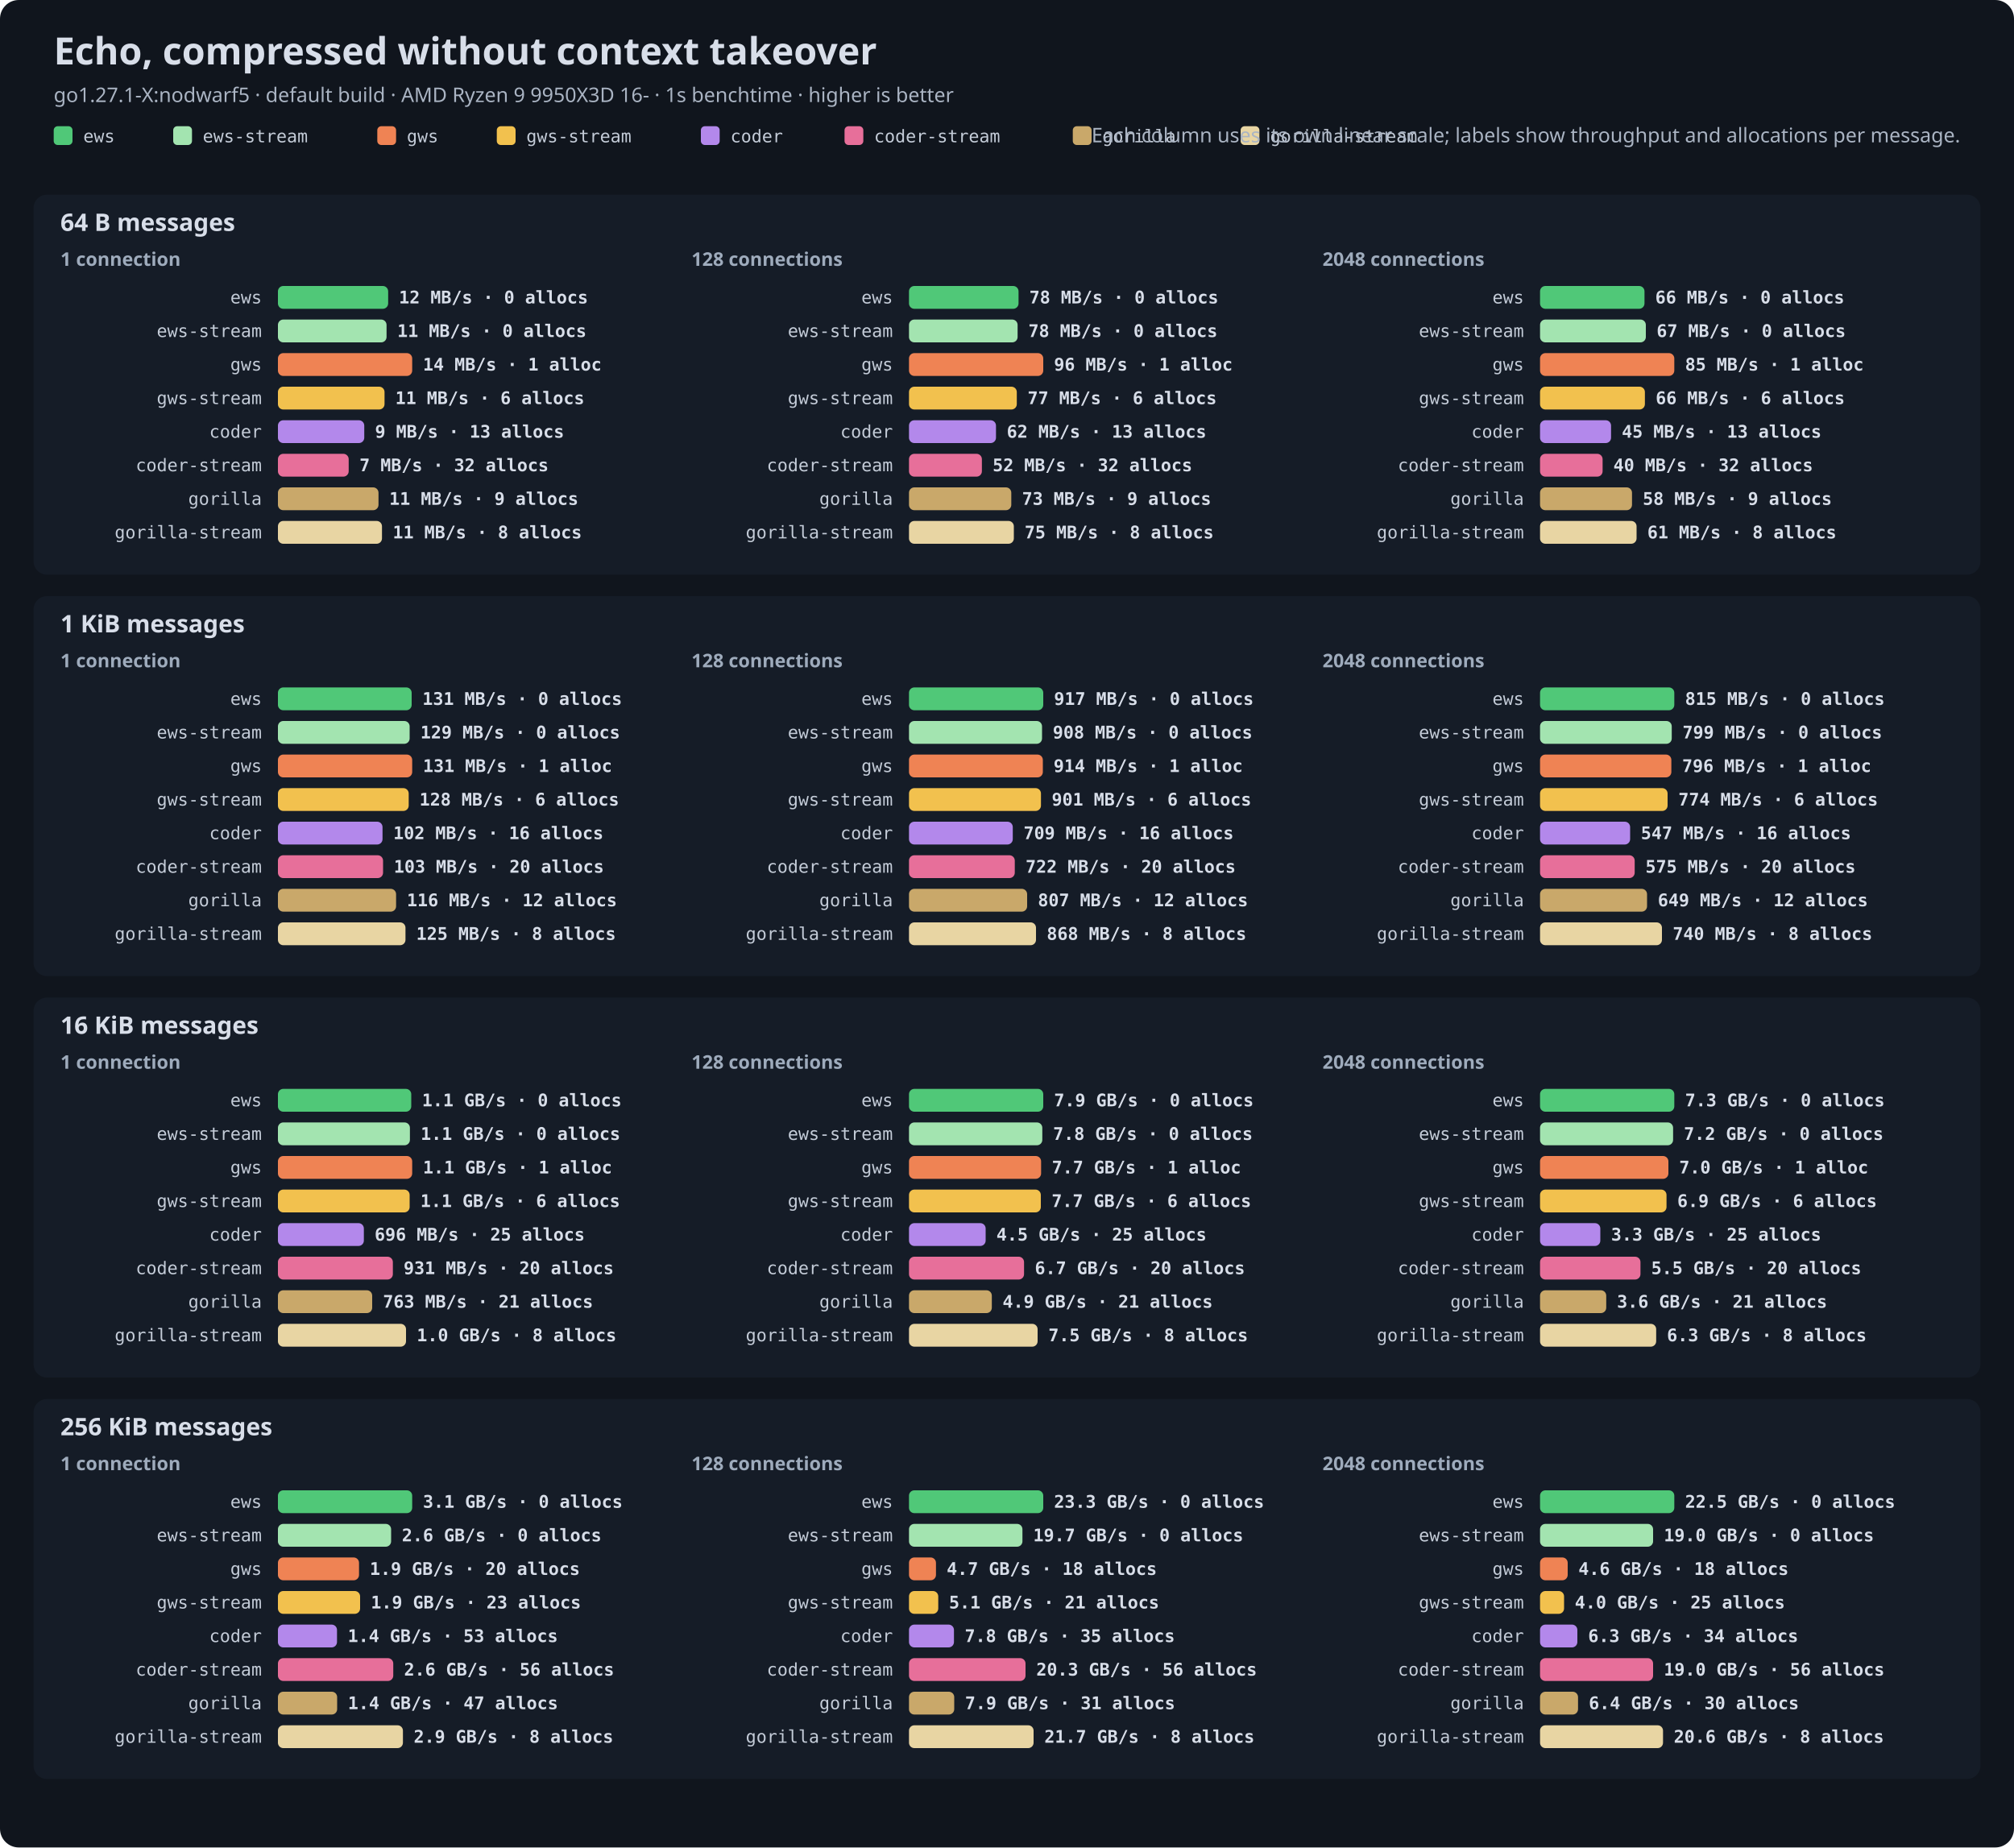
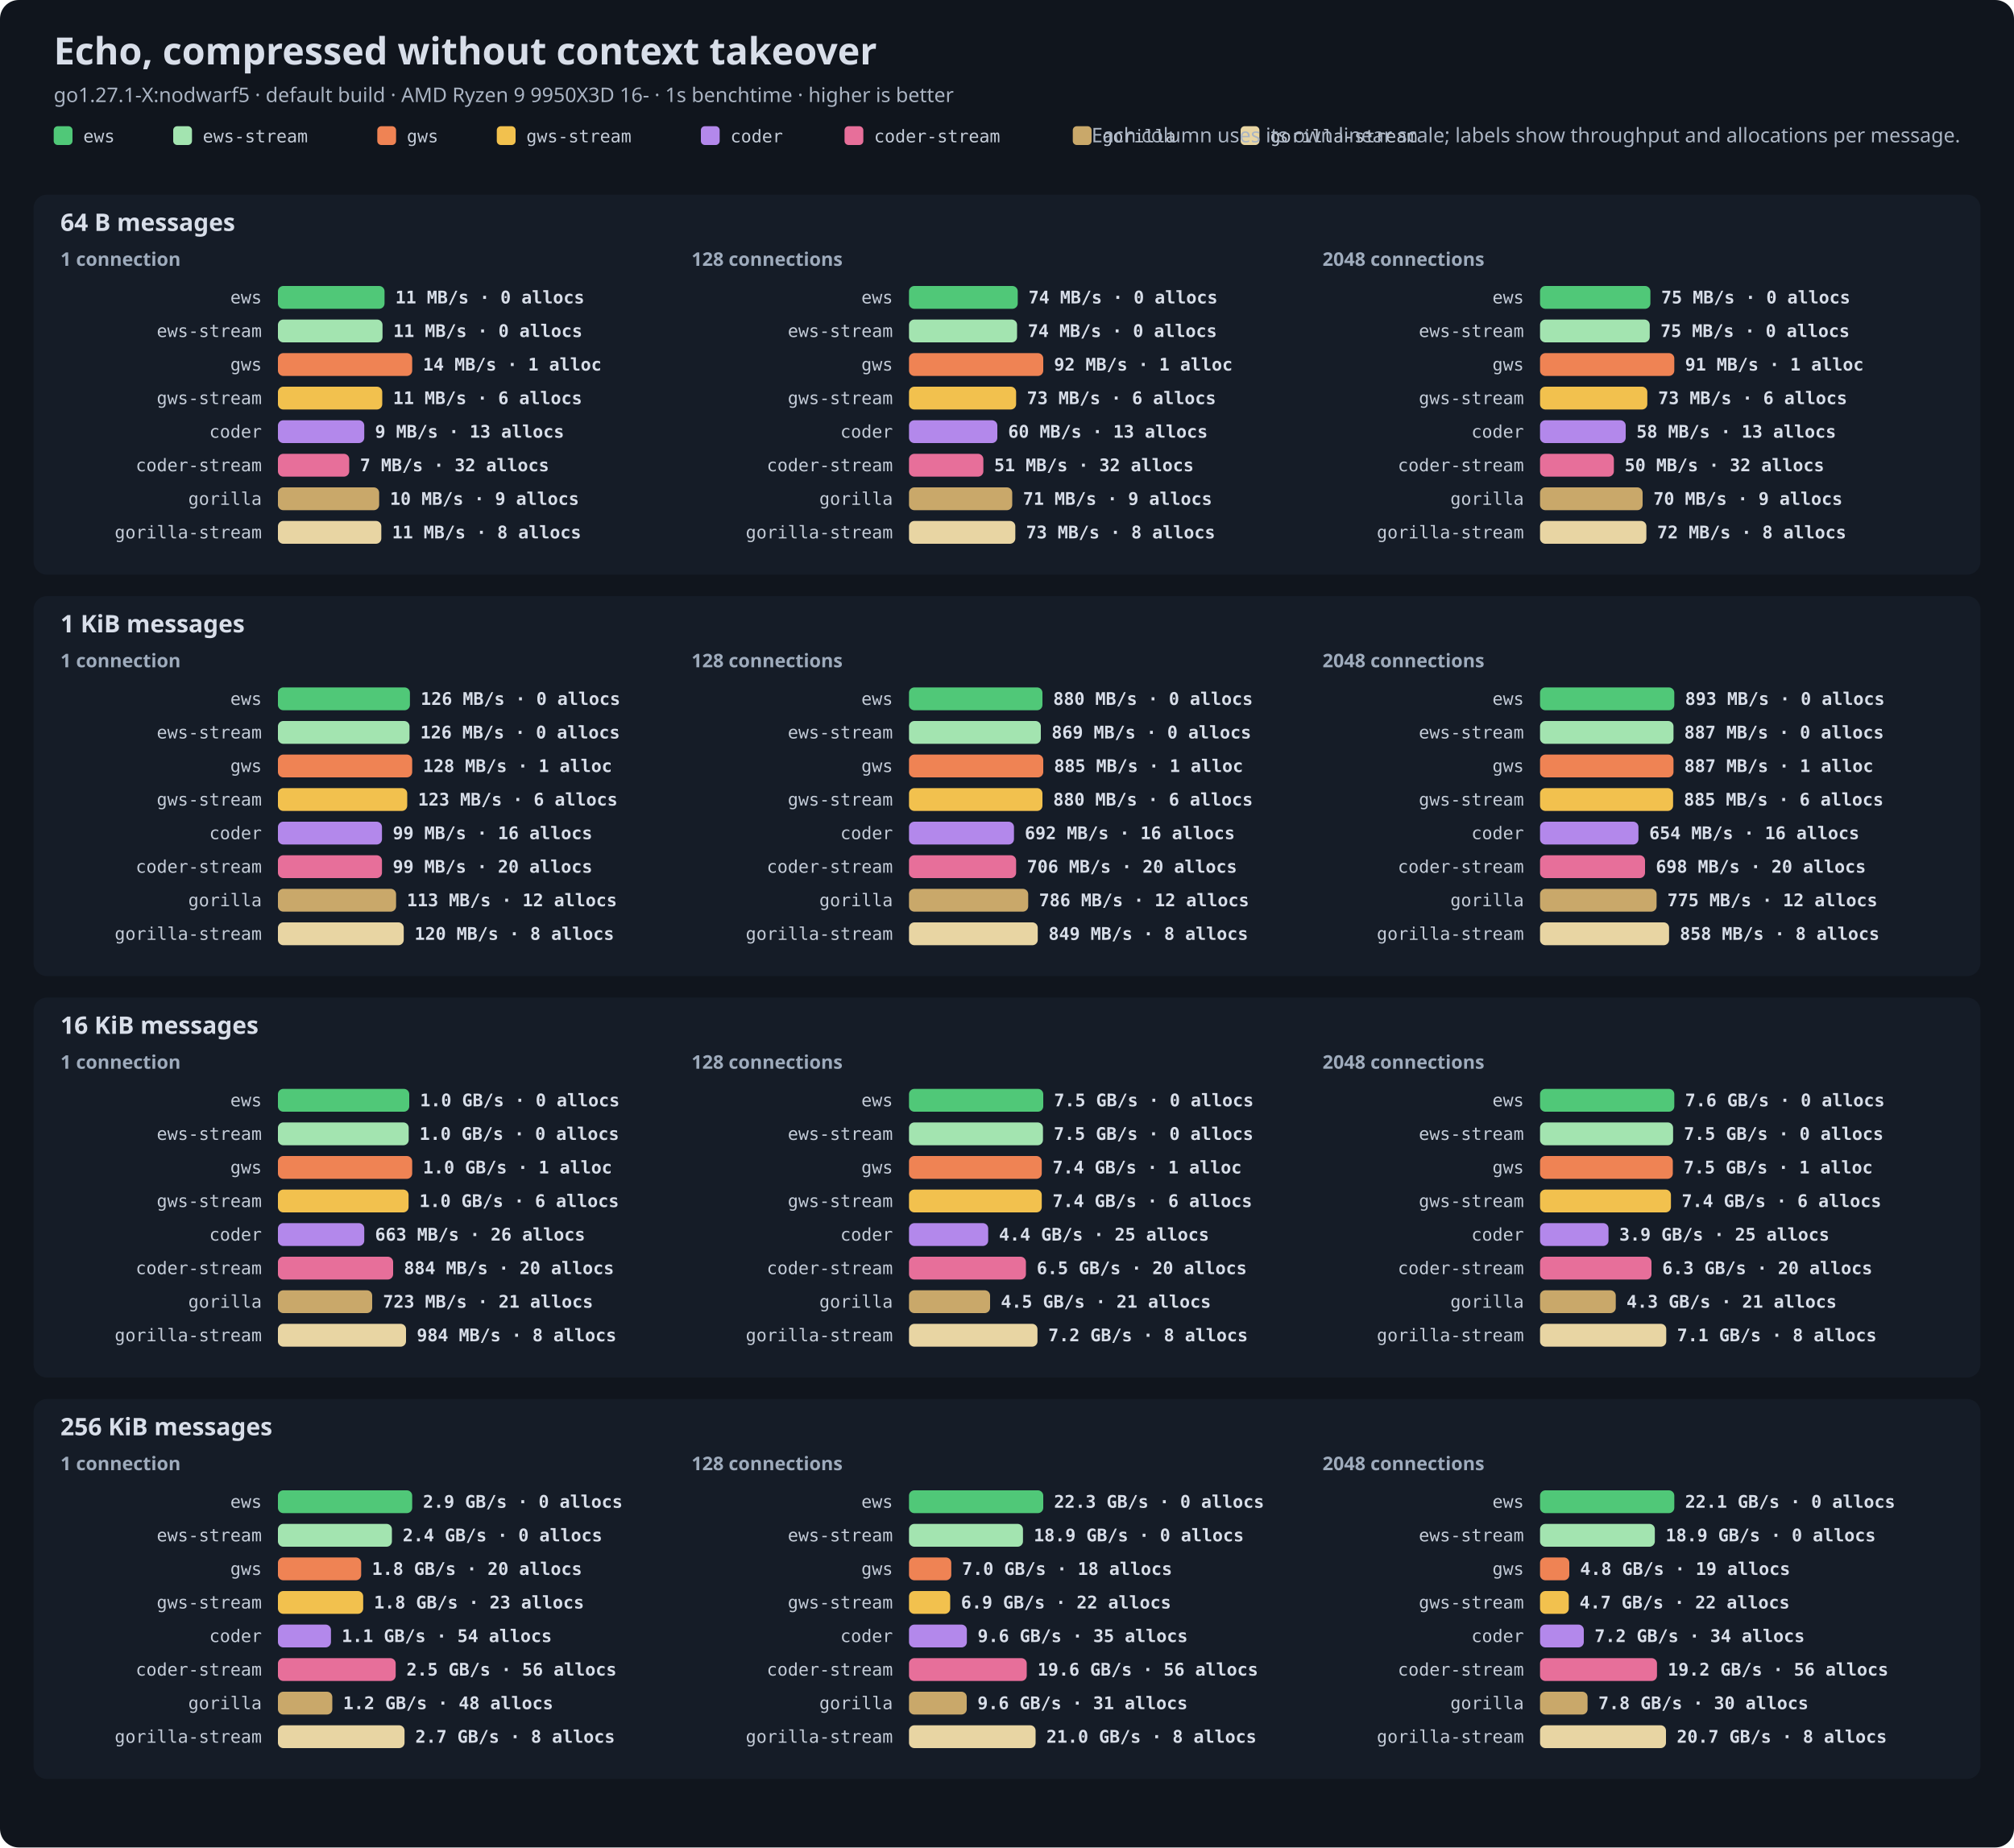
<svg xmlns="http://www.w3.org/2000/svg" width="1500" height="1376" viewBox="0 0 1500 1376" role="img" aria-labelledby="title desc">
  <style>text{font-family:ui-monospace,SFMono-Regular,Menlo,Consolas,monospace;fill:#d8dee9}.title{font-family:ui-sans-serif,system-ui,sans-serif;font-size:28px;font-weight:700}.subtitle{font-family:ui-sans-serif,system-ui,sans-serif;font-size:15px;fill:#aab4c3}.group{font-family:ui-sans-serif,system-ui,sans-serif;font-size:18px;font-weight:650}.contract{font-family:ui-sans-serif,system-ui,sans-serif;font-size:14px;font-weight:650;fill:#9eabbc}.series{font-size:13px;fill:#c4ccd8}.value{font-size:13px;font-weight:650}.panel{fill:#151c27}</style>
  <rect width="1500" height="1376" rx="14" fill="#10151d" />
  <text class="title" x="40" y="48">Echo, compressed without context takeover</text>
  <text class="subtitle" x="40" y="76">go1.27.1-X:nodwarf5 · default build · AMD Ryzen 9 9950X3D 16- · 1s benchtime · higher is better</text>
  <rect x="40" y="94" width="14" height="14" rx="3" fill="#50c878" />
  <text class="series" x="62" y="106">ews</text>
  <rect x="129" y="94" width="14" height="14" rx="3" fill="#a3e4b0" />
  <text class="series" x="151" y="106">ews-stream</text>
  <rect x="281" y="94" width="14" height="14" rx="3" fill="#ef8354" />
  <text class="series" x="303" y="106">gws</text>
  <rect x="370" y="94" width="14" height="14" rx="3" fill="#f2c14e" />
  <text class="series" x="392" y="106">gws-stream</text>
  <rect x="522" y="94" width="14" height="14" rx="3" fill="#b388eb" />
  <text class="series" x="544" y="106">coder</text>
  <rect x="629" y="94" width="14" height="14" rx="3" fill="#e76f9a" />
  <text class="series" x="651" y="106">coder-stream</text>
  <rect x="799" y="94" width="14" height="14" rx="3" fill="#c9a86a" />
  <text class="series" x="821" y="106">gorilla</text>
  <rect x="924" y="94" width="14" height="14" rx="3" fill="#e8d5a3" />
  <text class="series" x="946" y="106">gorilla-stream</text>
  <text class="subtitle" x="1460" y="106" text-anchor="end">Each column uses its own linear scale; labels show throughput and allocations per message.</text>
  <g transform="translate(0,145)">
    <rect class="panel" x="25" y="0" width="1450" height="283" rx="10" />
    <text class="group" x="45" y="27">64 B messages</text>
    <text class="contract" x="45" y="53">1 connection</text>
    <text class="series" x="195" y="81" text-anchor="end">ews</text>
-     <rect x="207" y="68" width="82.1" height="17" rx="4" fill="#50c878" />
-     <text class="value" x="297.1" y="81">12 MB/s · 0 allocs</text>
+     <rect x="207" y="68" width="79.4" height="17" rx="4" fill="#50c878" />
+     <text class="value" x="294.4" y="81">11 MB/s · 0 allocs</text>
    <text class="series" x="195" y="106" text-anchor="end">ews-stream</text>
-     <rect x="207" y="93" width="80.9" height="17" rx="4" fill="#a3e4b0" />
-     <text class="value" x="295.9" y="106">11 MB/s · 0 allocs</text>
+     <rect x="207" y="93" width="77.9" height="17" rx="4" fill="#a3e4b0" />
+     <text class="value" x="292.9" y="106">11 MB/s · 0 allocs</text>
    <text class="series" x="195" y="131" text-anchor="end">gws</text>
    <rect x="207" y="118" width="100.0" height="17" rx="4" fill="#ef8354" />
    <text class="value" x="315.0" y="131">14 MB/s · 1 alloc</text>
    <text class="series" x="195" y="156" text-anchor="end">gws-stream</text>
-     <rect x="207" y="143" width="79.4" height="17" rx="4" fill="#f2c14e" />
-     <text class="value" x="294.4" y="156">11 MB/s · 6 allocs</text>
+     <rect x="207" y="143" width="77.7" height="17" rx="4" fill="#f2c14e" />
+     <text class="value" x="292.7" y="156">11 MB/s · 6 allocs</text>
    <text class="series" x="195" y="181" text-anchor="end">coder</text>
    <rect x="207" y="168" width="64.3" height="17" rx="4" fill="#b388eb" />
    <text class="value" x="279.3" y="181">9 MB/s · 13 allocs</text>
    <text class="series" x="195" y="206" text-anchor="end">coder-stream</text>
-     <rect x="207" y="193" width="52.7" height="17" rx="4" fill="#e76f9a" />
-     <text class="value" x="267.7" y="206">7 MB/s · 32 allocs</text>
+     <rect x="207" y="193" width="53.1" height="17" rx="4" fill="#e76f9a" />
+     <text class="value" x="268.1" y="206">7 MB/s · 32 allocs</text>
    <text class="series" x="195" y="231" text-anchor="end">gorilla</text>
-     <rect x="207" y="218" width="74.9" height="17" rx="4" fill="#c9a86a" />
-     <text class="value" x="289.9" y="231">11 MB/s · 9 allocs</text>
+     <rect x="207" y="218" width="75.4" height="17" rx="4" fill="#c9a86a" />
+     <text class="value" x="290.4" y="231">10 MB/s · 9 allocs</text>
    <text class="series" x="195" y="256" text-anchor="end">gorilla-stream</text>
-     <rect x="207" y="243" width="77.5" height="17" rx="4" fill="#e8d5a3" />
-     <text class="value" x="292.5" y="256">11 MB/s · 8 allocs</text>
+     <rect x="207" y="243" width="77.0" height="17" rx="4" fill="#e8d5a3" />
+     <text class="value" x="292.0" y="256">11 MB/s · 8 allocs</text>
    <text class="contract" x="515" y="53">128 connections</text>
    <text class="series" x="665" y="81" text-anchor="end">ews</text>
-     <rect x="677" y="68" width="81.6" height="17" rx="4" fill="#50c878" />
-     <text class="value" x="766.6" y="81">78 MB/s · 0 allocs</text>
+     <rect x="677" y="68" width="81.0" height="17" rx="4" fill="#50c878" />
+     <text class="value" x="766.0" y="81">74 MB/s · 0 allocs</text>
    <text class="series" x="665" y="106" text-anchor="end">ews-stream</text>
-     <rect x="677" y="93" width="80.9" height="17" rx="4" fill="#a3e4b0" />
-     <text class="value" x="765.9" y="106">78 MB/s · 0 allocs</text>
+     <rect x="677" y="93" width="80.5" height="17" rx="4" fill="#a3e4b0" />
+     <text class="value" x="765.5" y="106">74 MB/s · 0 allocs</text>
    <text class="series" x="665" y="131" text-anchor="end">gws</text>
    <rect x="677" y="118" width="100.0" height="17" rx="4" fill="#ef8354" />
-     <text class="value" x="785.0" y="131">96 MB/s · 1 alloc</text>
+     <text class="value" x="785.0" y="131">92 MB/s · 1 alloc</text>
    <text class="series" x="665" y="156" text-anchor="end">gws-stream</text>
-     <rect x="677" y="143" width="80.3" height="17" rx="4" fill="#f2c14e" />
-     <text class="value" x="765.3" y="156">77 MB/s · 6 allocs</text>
+     <rect x="677" y="143" width="79.8" height="17" rx="4" fill="#f2c14e" />
+     <text class="value" x="764.8" y="156">73 MB/s · 6 allocs</text>
    <text class="series" x="665" y="181" text-anchor="end">coder</text>
-     <rect x="677" y="168" width="64.8" height="17" rx="4" fill="#b388eb" />
-     <text class="value" x="749.8" y="181">62 MB/s · 13 allocs</text>
+     <rect x="677" y="168" width="65.8" height="17" rx="4" fill="#b388eb" />
+     <text class="value" x="750.8" y="181">60 MB/s · 13 allocs</text>
    <text class="series" x="665" y="206" text-anchor="end">coder-stream</text>
-     <rect x="677" y="193" width="54.3" height="17" rx="4" fill="#e76f9a" />
-     <text class="value" x="739.3" y="206">52 MB/s · 32 allocs</text>
+     <rect x="677" y="193" width="55.4" height="17" rx="4" fill="#e76f9a" />
+     <text class="value" x="740.4" y="206">51 MB/s · 32 allocs</text>
    <text class="series" x="665" y="231" text-anchor="end">gorilla</text>
-     <rect x="677" y="218" width="76.2" height="17" rx="4" fill="#c9a86a" />
-     <text class="value" x="761.2" y="231">73 MB/s · 9 allocs</text>
+     <rect x="677" y="218" width="76.9" height="17" rx="4" fill="#c9a86a" />
+     <text class="value" x="761.9" y="231">71 MB/s · 9 allocs</text>
    <text class="series" x="665" y="256" text-anchor="end">gorilla-stream</text>
-     <rect x="677" y="243" width="78.1" height="17" rx="4" fill="#e8d5a3" />
-     <text class="value" x="763.1" y="256">75 MB/s · 8 allocs</text>
+     <rect x="677" y="243" width="79.2" height="17" rx="4" fill="#e8d5a3" />
+     <text class="value" x="764.2" y="256">73 MB/s · 8 allocs</text>
    <text class="contract" x="985" y="53">2048 connections</text>
    <text class="series" x="1135" y="81" text-anchor="end">ews</text>
-     <rect x="1147" y="68" width="77.8" height="17" rx="4" fill="#50c878" />
-     <text class="value" x="1232.8" y="81">66 MB/s · 0 allocs</text>
+     <rect x="1147" y="68" width="82.2" height="17" rx="4" fill="#50c878" />
+     <text class="value" x="1237.2" y="81">75 MB/s · 0 allocs</text>
    <text class="series" x="1135" y="106" text-anchor="end">ews-stream</text>
-     <rect x="1147" y="93" width="78.8" height="17" rx="4" fill="#a3e4b0" />
-     <text class="value" x="1233.8" y="106">67 MB/s · 0 allocs</text>
+     <rect x="1147" y="93" width="81.7" height="17" rx="4" fill="#a3e4b0" />
+     <text class="value" x="1236.7" y="106">75 MB/s · 0 allocs</text>
    <text class="series" x="1135" y="131" text-anchor="end">gws</text>
    <rect x="1147" y="118" width="100.0" height="17" rx="4" fill="#ef8354" />
-     <text class="value" x="1255.0" y="131">85 MB/s · 1 alloc</text>
+     <text class="value" x="1255.0" y="131">91 MB/s · 1 alloc</text>
    <text class="series" x="1135" y="156" text-anchor="end">gws-stream</text>
-     <rect x="1147" y="143" width="78.1" height="17" rx="4" fill="#f2c14e" />
-     <text class="value" x="1233.1" y="156">66 MB/s · 6 allocs</text>
+     <rect x="1147" y="143" width="79.9" height="17" rx="4" fill="#f2c14e" />
+     <text class="value" x="1234.9" y="156">73 MB/s · 6 allocs</text>
    <text class="series" x="1135" y="181" text-anchor="end">coder</text>
-     <rect x="1147" y="168" width="52.9" height="17" rx="4" fill="#b388eb" />
-     <text class="value" x="1207.9" y="181">45 MB/s · 13 allocs</text>
+     <rect x="1147" y="168" width="63.8" height="17" rx="4" fill="#b388eb" />
+     <text class="value" x="1218.8" y="181">58 MB/s · 13 allocs</text>
    <text class="series" x="1135" y="206" text-anchor="end">coder-stream</text>
-     <rect x="1147" y="193" width="46.6" height="17" rx="4" fill="#e76f9a" />
-     <text class="value" x="1201.6" y="206">40 MB/s · 32 allocs</text>
+     <rect x="1147" y="193" width="55.0" height="17" rx="4" fill="#e76f9a" />
+     <text class="value" x="1210.0" y="206">50 MB/s · 32 allocs</text>
    <text class="series" x="1135" y="231" text-anchor="end">gorilla</text>
-     <rect x="1147" y="218" width="68.5" height="17" rx="4" fill="#c9a86a" />
-     <text class="value" x="1223.5" y="231">58 MB/s · 9 allocs</text>
+     <rect x="1147" y="218" width="76.4" height="17" rx="4" fill="#c9a86a" />
+     <text class="value" x="1231.4" y="231">70 MB/s · 9 allocs</text>
    <text class="series" x="1135" y="256" text-anchor="end">gorilla-stream</text>
-     <rect x="1147" y="243" width="71.9" height="17" rx="4" fill="#e8d5a3" />
-     <text class="value" x="1226.9" y="256">61 MB/s · 8 allocs</text>
+     <rect x="1147" y="243" width="79.2" height="17" rx="4" fill="#e8d5a3" />
+     <text class="value" x="1234.2" y="256">72 MB/s · 8 allocs</text>
  </g>
  <g transform="translate(0,444)">
    <rect class="panel" x="25" y="0" width="1450" height="283" rx="10" />
    <text class="group" x="45" y="27">1 KiB messages</text>
    <text class="contract" x="45" y="53">1 connection</text>
    <text class="series" x="195" y="81" text-anchor="end">ews</text>
-     <rect x="207" y="68" width="99.6" height="17" rx="4" fill="#50c878" />
-     <text class="value" x="314.6" y="81">131 MB/s · 0 allocs</text>
+     <rect x="207" y="68" width="98.3" height="17" rx="4" fill="#50c878" />
+     <text class="value" x="313.3" y="81">126 MB/s · 0 allocs</text>
    <text class="series" x="195" y="106" text-anchor="end">ews-stream</text>
-     <rect x="207" y="93" width="98.1" height="17" rx="4" fill="#a3e4b0" />
-     <text class="value" x="313.1" y="106">129 MB/s · 0 allocs</text>
+     <rect x="207" y="93" width="98.0" height="17" rx="4" fill="#a3e4b0" />
+     <text class="value" x="313.0" y="106">126 MB/s · 0 allocs</text>
    <text class="series" x="195" y="131" text-anchor="end">gws</text>
    <rect x="207" y="118" width="100.0" height="17" rx="4" fill="#ef8354" />
-     <text class="value" x="315.0" y="131">131 MB/s · 1 alloc</text>
+     <text class="value" x="315.0" y="131">128 MB/s · 1 alloc</text>
    <text class="series" x="195" y="156" text-anchor="end">gws-stream</text>
-     <rect x="207" y="143" width="97.4" height="17" rx="4" fill="#f2c14e" />
-     <text class="value" x="312.4" y="156">128 MB/s · 6 allocs</text>
+     <rect x="207" y="143" width="96.3" height="17" rx="4" fill="#f2c14e" />
+     <text class="value" x="311.3" y="156">123 MB/s · 6 allocs</text>
    <text class="series" x="195" y="181" text-anchor="end">coder</text>
-     <rect x="207" y="168" width="77.9" height="17" rx="4" fill="#b388eb" />
-     <text class="value" x="292.9" y="181">102 MB/s · 16 allocs</text>
+     <rect x="207" y="168" width="77.5" height="17" rx="4" fill="#b388eb" />
+     <text class="value" x="292.5" y="181">99 MB/s · 16 allocs</text>
    <text class="series" x="195" y="206" text-anchor="end">coder-stream</text>
-     <rect x="207" y="193" width="78.3" height="17" rx="4" fill="#e76f9a" />
-     <text class="value" x="293.3" y="206">103 MB/s · 20 allocs</text>
+     <rect x="207" y="193" width="77.5" height="17" rx="4" fill="#e76f9a" />
+     <text class="value" x="292.5" y="206">99 MB/s · 20 allocs</text>
    <text class="series" x="195" y="231" text-anchor="end">gorilla</text>
    <rect x="207" y="218" width="88.0" height="17" rx="4" fill="#c9a86a" />
-     <text class="value" x="303.0" y="231">116 MB/s · 12 allocs</text>
+     <text class="value" x="303.0" y="231">113 MB/s · 12 allocs</text>
    <text class="series" x="195" y="256" text-anchor="end">gorilla-stream</text>
-     <rect x="207" y="243" width="95.0" height="17" rx="4" fill="#e8d5a3" />
-     <text class="value" x="310.0" y="256">125 MB/s · 8 allocs</text>
+     <rect x="207" y="243" width="93.7" height="17" rx="4" fill="#e8d5a3" />
+     <text class="value" x="308.7" y="256">120 MB/s · 8 allocs</text>
    <text class="contract" x="515" y="53">128 connections</text>
    <text class="series" x="665" y="81" text-anchor="end">ews</text>
-     <rect x="677" y="68" width="100.0" height="17" rx="4" fill="#50c878" />
-     <text class="value" x="785.0" y="81">917 MB/s · 0 allocs</text>
+     <rect x="677" y="68" width="99.4" height="17" rx="4" fill="#50c878" />
+     <text class="value" x="784.4" y="81">880 MB/s · 0 allocs</text>
    <text class="series" x="665" y="106" text-anchor="end">ews-stream</text>
-     <rect x="677" y="93" width="99.1" height="17" rx="4" fill="#a3e4b0" />
-     <text class="value" x="784.1" y="106">908 MB/s · 0 allocs</text>
+     <rect x="677" y="93" width="98.2" height="17" rx="4" fill="#a3e4b0" />
+     <text class="value" x="783.2" y="106">869 MB/s · 0 allocs</text>
    <text class="series" x="665" y="131" text-anchor="end">gws</text>
-     <rect x="677" y="118" width="99.7" height="17" rx="4" fill="#ef8354" />
-     <text class="value" x="784.7" y="131">914 MB/s · 1 alloc</text>
+     <rect x="677" y="118" width="100.0" height="17" rx="4" fill="#ef8354" />
+     <text class="value" x="785.0" y="131">885 MB/s · 1 alloc</text>
    <text class="series" x="665" y="156" text-anchor="end">gws-stream</text>
-     <rect x="677" y="143" width="98.3" height="17" rx="4" fill="#f2c14e" />
-     <text class="value" x="783.3" y="156">901 MB/s · 6 allocs</text>
+     <rect x="677" y="143" width="99.4" height="17" rx="4" fill="#f2c14e" />
+     <text class="value" x="784.4" y="156">880 MB/s · 6 allocs</text>
    <text class="series" x="665" y="181" text-anchor="end">coder</text>
-     <rect x="677" y="168" width="77.3" height="17" rx="4" fill="#b388eb" />
-     <text class="value" x="762.3" y="181">709 MB/s · 16 allocs</text>
+     <rect x="677" y="168" width="78.2" height="17" rx="4" fill="#b388eb" />
+     <text class="value" x="763.2" y="181">692 MB/s · 16 allocs</text>
    <text class="series" x="665" y="206" text-anchor="end">coder-stream</text>
-     <rect x="677" y="193" width="78.8" height="17" rx="4" fill="#e76f9a" />
-     <text class="value" x="763.8" y="206">722 MB/s · 20 allocs</text>
+     <rect x="677" y="193" width="79.8" height="17" rx="4" fill="#e76f9a" />
+     <text class="value" x="764.8" y="206">706 MB/s · 20 allocs</text>
    <text class="series" x="665" y="231" text-anchor="end">gorilla</text>
-     <rect x="677" y="218" width="88.0" height="17" rx="4" fill="#c9a86a" />
-     <text class="value" x="773.0" y="231">807 MB/s · 12 allocs</text>
+     <rect x="677" y="218" width="88.8" height="17" rx="4" fill="#c9a86a" />
+     <text class="value" x="773.8" y="231">786 MB/s · 12 allocs</text>
    <text class="series" x="665" y="256" text-anchor="end">gorilla-stream</text>
-     <rect x="677" y="243" width="94.6" height="17" rx="4" fill="#e8d5a3" />
-     <text class="value" x="779.6" y="256">868 MB/s · 8 allocs</text>
+     <rect x="677" y="243" width="95.9" height="17" rx="4" fill="#e8d5a3" />
+     <text class="value" x="780.9" y="256">849 MB/s · 8 allocs</text>
    <text class="contract" x="985" y="53">2048 connections</text>
    <text class="series" x="1135" y="81" text-anchor="end">ews</text>
    <rect x="1147" y="68" width="100.0" height="17" rx="4" fill="#50c878" />
-     <text class="value" x="1255.0" y="81">815 MB/s · 0 allocs</text>
+     <text class="value" x="1255.0" y="81">893 MB/s · 0 allocs</text>
    <text class="series" x="1135" y="106" text-anchor="end">ews-stream</text>
-     <rect x="1147" y="93" width="98.1" height="17" rx="4" fill="#a3e4b0" />
-     <text class="value" x="1253.1" y="106">799 MB/s · 0 allocs</text>
+     <rect x="1147" y="93" width="99.4" height="17" rx="4" fill="#a3e4b0" />
+     <text class="value" x="1254.4" y="106">887 MB/s · 0 allocs</text>
    <text class="series" x="1135" y="131" text-anchor="end">gws</text>
-     <rect x="1147" y="118" width="97.8" height="17" rx="4" fill="#ef8354" />
-     <text class="value" x="1252.8" y="131">796 MB/s · 1 alloc</text>
+     <rect x="1147" y="118" width="99.4" height="17" rx="4" fill="#ef8354" />
+     <text class="value" x="1254.4" y="131">887 MB/s · 1 alloc</text>
    <text class="series" x="1135" y="156" text-anchor="end">gws-stream</text>
-     <rect x="1147" y="143" width="95.0" height="17" rx="4" fill="#f2c14e" />
-     <text class="value" x="1250.0" y="156">774 MB/s · 6 allocs</text>
+     <rect x="1147" y="143" width="99.1" height="17" rx="4" fill="#f2c14e" />
+     <text class="value" x="1254.1" y="156">885 MB/s · 6 allocs</text>
    <text class="series" x="1135" y="181" text-anchor="end">coder</text>
-     <rect x="1147" y="168" width="67.1" height="17" rx="4" fill="#b388eb" />
-     <text class="value" x="1222.1" y="181">547 MB/s · 16 allocs</text>
+     <rect x="1147" y="168" width="73.3" height="17" rx="4" fill="#b388eb" />
+     <text class="value" x="1228.3" y="181">654 MB/s · 16 allocs</text>
    <text class="series" x="1135" y="206" text-anchor="end">coder-stream</text>
-     <rect x="1147" y="193" width="70.5" height="17" rx="4" fill="#e76f9a" />
-     <text class="value" x="1225.5" y="206">575 MB/s · 20 allocs</text>
+     <rect x="1147" y="193" width="78.2" height="17" rx="4" fill="#e76f9a" />
+     <text class="value" x="1233.2" y="206">698 MB/s · 20 allocs</text>
    <text class="series" x="1135" y="231" text-anchor="end">gorilla</text>
-     <rect x="1147" y="218" width="79.7" height="17" rx="4" fill="#c9a86a" />
-     <text class="value" x="1234.7" y="231">649 MB/s · 12 allocs</text>
+     <rect x="1147" y="218" width="86.8" height="17" rx="4" fill="#c9a86a" />
+     <text class="value" x="1241.8" y="231">775 MB/s · 12 allocs</text>
    <text class="series" x="1135" y="256" text-anchor="end">gorilla-stream</text>
-     <rect x="1147" y="243" width="90.8" height="17" rx="4" fill="#e8d5a3" />
-     <text class="value" x="1245.8" y="256">740 MB/s · 8 allocs</text>
+     <rect x="1147" y="243" width="96.1" height="17" rx="4" fill="#e8d5a3" />
+     <text class="value" x="1251.1" y="256">858 MB/s · 8 allocs</text>
  </g>
  <g transform="translate(0,743)">
    <rect class="panel" x="25" y="0" width="1450" height="283" rx="10" />
    <text class="group" x="45" y="27">16 KiB messages</text>
    <text class="contract" x="45" y="53">1 connection</text>
    <text class="series" x="195" y="81" text-anchor="end">ews</text>
-     <rect x="207" y="68" width="99.3" height="17" rx="4" fill="#50c878" />
-     <text class="value" x="314.3" y="81">1.1 GB/s · 0 allocs</text>
+     <rect x="207" y="68" width="97.8" height="17" rx="4" fill="#50c878" />
+     <text class="value" x="312.8" y="81">1.0 GB/s · 0 allocs</text>
    <text class="series" x="195" y="106" text-anchor="end">ews-stream</text>
-     <rect x="207" y="93" width="98.3" height="17" rx="4" fill="#a3e4b0" />
-     <text class="value" x="313.3" y="106">1.1 GB/s · 0 allocs</text>
+     <rect x="207" y="93" width="97.4" height="17" rx="4" fill="#a3e4b0" />
+     <text class="value" x="312.4" y="106">1.0 GB/s · 0 allocs</text>
    <text class="series" x="195" y="131" text-anchor="end">gws</text>
    <rect x="207" y="118" width="100.0" height="17" rx="4" fill="#ef8354" />
-     <text class="value" x="315.0" y="131">1.1 GB/s · 1 alloc</text>
+     <text class="value" x="315.0" y="131">1.0 GB/s · 1 alloc</text>
    <text class="series" x="195" y="156" text-anchor="end">gws-stream</text>
-     <rect x="207" y="143" width="98.1" height="17" rx="4" fill="#f2c14e" />
-     <text class="value" x="313.1" y="156">1.1 GB/s · 6 allocs</text>
+     <rect x="207" y="143" width="97.3" height="17" rx="4" fill="#f2c14e" />
+     <text class="value" x="312.3" y="156">1.0 GB/s · 6 allocs</text>
    <text class="series" x="195" y="181" text-anchor="end">coder</text>
-     <rect x="207" y="168" width="64.0" height="17" rx="4" fill="#b388eb" />
-     <text class="value" x="279.0" y="181">696 MB/s · 25 allocs</text>
+     <rect x="207" y="168" width="64.3" height="17" rx="4" fill="#b388eb" />
+     <text class="value" x="279.3" y="181">663 MB/s · 26 allocs</text>
    <text class="series" x="195" y="206" text-anchor="end">coder-stream</text>
-     <rect x="207" y="193" width="85.6" height="17" rx="4" fill="#e76f9a" />
-     <text class="value" x="300.6" y="206">931 MB/s · 20 allocs</text>
+     <rect x="207" y="193" width="85.8" height="17" rx="4" fill="#e76f9a" />
+     <text class="value" x="300.8" y="206">884 MB/s · 20 allocs</text>
    <text class="series" x="195" y="231" text-anchor="end">gorilla</text>
    <rect x="207" y="218" width="70.2" height="17" rx="4" fill="#c9a86a" />
-     <text class="value" x="285.2" y="231">763 MB/s · 21 allocs</text>
+     <text class="value" x="285.2" y="231">723 MB/s · 21 allocs</text>
    <text class="series" x="195" y="256" text-anchor="end">gorilla-stream</text>
    <rect x="207" y="243" width="95.4" height="17" rx="4" fill="#e8d5a3" />
-     <text class="value" x="310.4" y="256">1.0 GB/s · 8 allocs</text>
+     <text class="value" x="310.4" y="256">984 MB/s · 8 allocs</text>
    <text class="contract" x="515" y="53">128 connections</text>
    <text class="series" x="665" y="81" text-anchor="end">ews</text>
    <rect x="677" y="68" width="100.0" height="17" rx="4" fill="#50c878" />
-     <text class="value" x="785.0" y="81">7.9 GB/s · 0 allocs</text>
+     <text class="value" x="785.0" y="81">7.5 GB/s · 0 allocs</text>
    <text class="series" x="665" y="106" text-anchor="end">ews-stream</text>
-     <rect x="677" y="93" width="99.3" height="17" rx="4" fill="#a3e4b0" />
-     <text class="value" x="784.3" y="106">7.8 GB/s · 0 allocs</text>
+     <rect x="677" y="93" width="99.8" height="17" rx="4" fill="#a3e4b0" />
+     <text class="value" x="784.8" y="106">7.5 GB/s · 0 allocs</text>
    <text class="series" x="665" y="131" text-anchor="end">gws</text>
-     <rect x="677" y="118" width="98.4" height="17" rx="4" fill="#ef8354" />
-     <text class="value" x="783.4" y="131">7.7 GB/s · 1 alloc</text>
+     <rect x="677" y="118" width="98.9" height="17" rx="4" fill="#ef8354" />
+     <text class="value" x="783.9" y="131">7.4 GB/s · 1 alloc</text>
    <text class="series" x="665" y="156" text-anchor="end">gws-stream</text>
-     <rect x="677" y="143" width="98.2" height="17" rx="4" fill="#f2c14e" />
-     <text class="value" x="783.2" y="156">7.7 GB/s · 6 allocs</text>
+     <rect x="677" y="143" width="98.9" height="17" rx="4" fill="#f2c14e" />
+     <text class="value" x="783.9" y="156">7.4 GB/s · 6 allocs</text>
    <text class="series" x="665" y="181" text-anchor="end">coder</text>
-     <rect x="677" y="168" width="57.1" height="17" rx="4" fill="#b388eb" />
-     <text class="value" x="742.1" y="181">4.5 GB/s · 25 allocs</text>
+     <rect x="677" y="168" width="59.0" height="17" rx="4" fill="#b388eb" />
+     <text class="value" x="744.0" y="181">4.4 GB/s · 25 allocs</text>
    <text class="series" x="665" y="206" text-anchor="end">coder-stream</text>
-     <rect x="677" y="193" width="85.7" height="17" rx="4" fill="#e76f9a" />
-     <text class="value" x="770.7" y="206">6.7 GB/s · 20 allocs</text>
+     <rect x="677" y="193" width="87.1" height="17" rx="4" fill="#e76f9a" />
+     <text class="value" x="772.1" y="206">6.5 GB/s · 20 allocs</text>
    <text class="series" x="665" y="231" text-anchor="end">gorilla</text>
-     <rect x="677" y="218" width="61.7" height="17" rx="4" fill="#c9a86a" />
-     <text class="value" x="746.7" y="231">4.9 GB/s · 21 allocs</text>
+     <rect x="677" y="218" width="60.4" height="17" rx="4" fill="#c9a86a" />
+     <text class="value" x="745.4" y="231">4.5 GB/s · 21 allocs</text>
    <text class="series" x="665" y="256" text-anchor="end">gorilla-stream</text>
-     <rect x="677" y="243" width="95.8" height="17" rx="4" fill="#e8d5a3" />
-     <text class="value" x="780.8" y="256">7.5 GB/s · 8 allocs</text>
+     <rect x="677" y="243" width="95.7" height="17" rx="4" fill="#e8d5a3" />
+     <text class="value" x="780.7" y="256">7.2 GB/s · 8 allocs</text>
    <text class="contract" x="985" y="53">2048 connections</text>
    <text class="series" x="1135" y="81" text-anchor="end">ews</text>
    <rect x="1147" y="68" width="100.0" height="17" rx="4" fill="#50c878" />
-     <text class="value" x="1255.0" y="81">7.3 GB/s · 0 allocs</text>
+     <text class="value" x="1255.0" y="81">7.6 GB/s · 0 allocs</text>
    <text class="series" x="1135" y="106" text-anchor="end">ews-stream</text>
    <rect x="1147" y="93" width="99.1" height="17" rx="4" fill="#a3e4b0" />
-     <text class="value" x="1254.1" y="106">7.2 GB/s · 0 allocs</text>
+     <text class="value" x="1254.1" y="106">7.5 GB/s · 0 allocs</text>
    <text class="series" x="1135" y="131" text-anchor="end">gws</text>
-     <rect x="1147" y="118" width="95.6" height="17" rx="4" fill="#ef8354" />
-     <text class="value" x="1250.6" y="131">7.0 GB/s · 1 alloc</text>
+     <rect x="1147" y="118" width="98.9" height="17" rx="4" fill="#ef8354" />
+     <text class="value" x="1253.9" y="131">7.5 GB/s · 1 alloc</text>
    <text class="series" x="1135" y="156" text-anchor="end">gws-stream</text>
-     <rect x="1147" y="143" width="94.2" height="17" rx="4" fill="#f2c14e" />
-     <text class="value" x="1249.2" y="156">6.9 GB/s · 6 allocs</text>
+     <rect x="1147" y="143" width="97.5" height="17" rx="4" fill="#f2c14e" />
+     <text class="value" x="1252.5" y="156">7.4 GB/s · 6 allocs</text>
    <text class="series" x="1135" y="181" text-anchor="end">coder</text>
-     <rect x="1147" y="168" width="44.9" height="17" rx="4" fill="#b388eb" />
-     <text class="value" x="1199.9" y="181">3.3 GB/s · 25 allocs</text>
+     <rect x="1147" y="168" width="51.0" height="17" rx="4" fill="#b388eb" />
+     <text class="value" x="1206.0" y="181">3.9 GB/s · 25 allocs</text>
    <text class="series" x="1135" y="206" text-anchor="end">coder-stream</text>
-     <rect x="1147" y="193" width="74.8" height="17" rx="4" fill="#e76f9a" />
-     <text class="value" x="1229.8" y="206">5.5 GB/s · 20 allocs</text>
+     <rect x="1147" y="193" width="83.0" height="17" rx="4" fill="#e76f9a" />
+     <text class="value" x="1238.0" y="206">6.3 GB/s · 20 allocs</text>
    <text class="series" x="1135" y="231" text-anchor="end">gorilla</text>
-     <rect x="1147" y="218" width="49.3" height="17" rx="4" fill="#c9a86a" />
-     <text class="value" x="1204.3" y="231">3.6 GB/s · 21 allocs</text>
+     <rect x="1147" y="218" width="56.4" height="17" rx="4" fill="#c9a86a" />
+     <text class="value" x="1211.4" y="231">4.3 GB/s · 21 allocs</text>
    <text class="series" x="1135" y="256" text-anchor="end">gorilla-stream</text>
-     <rect x="1147" y="243" width="86.5" height="17" rx="4" fill="#e8d5a3" />
-     <text class="value" x="1241.5" y="256">6.3 GB/s · 8 allocs</text>
+     <rect x="1147" y="243" width="94.0" height="17" rx="4" fill="#e8d5a3" />
+     <text class="value" x="1249.0" y="256">7.1 GB/s · 8 allocs</text>
  </g>
  <g transform="translate(0,1042)">
    <rect class="panel" x="25" y="0" width="1450" height="283" rx="10" />
    <text class="group" x="45" y="27">256 KiB messages</text>
    <text class="contract" x="45" y="53">1 connection</text>
    <text class="series" x="195" y="81" text-anchor="end">ews</text>
    <rect x="207" y="68" width="100.0" height="17" rx="4" fill="#50c878" />
-     <text class="value" x="315.0" y="81">3.1 GB/s · 0 allocs</text>
+     <text class="value" x="315.0" y="81">2.9 GB/s · 0 allocs</text>
    <text class="series" x="195" y="106" text-anchor="end">ews-stream</text>
-     <rect x="207" y="93" width="84.3" height="17" rx="4" fill="#a3e4b0" />
-     <text class="value" x="299.3" y="106">2.6 GB/s · 0 allocs</text>
+     <rect x="207" y="93" width="84.9" height="17" rx="4" fill="#a3e4b0" />
+     <text class="value" x="299.9" y="106">2.4 GB/s · 0 allocs</text>
    <text class="series" x="195" y="131" text-anchor="end">gws</text>
-     <rect x="207" y="118" width="60.4" height="17" rx="4" fill="#ef8354" />
-     <text class="value" x="275.4" y="131">1.9 GB/s · 20 allocs</text>
+     <rect x="207" y="118" width="62.0" height="17" rx="4" fill="#ef8354" />
+     <text class="value" x="277.0" y="131">1.8 GB/s · 20 allocs</text>
    <text class="series" x="195" y="156" text-anchor="end">gws-stream</text>
-     <rect x="207" y="143" width="61.2" height="17" rx="4" fill="#f2c14e" />
-     <text class="value" x="276.2" y="156">1.9 GB/s · 23 allocs</text>
+     <rect x="207" y="143" width="63.5" height="17" rx="4" fill="#f2c14e" />
+     <text class="value" x="278.5" y="156">1.8 GB/s · 23 allocs</text>
    <text class="series" x="195" y="181" text-anchor="end">coder</text>
-     <rect x="207" y="168" width="44.0" height="17" rx="4" fill="#b388eb" />
-     <text class="value" x="259.0" y="181">1.4 GB/s · 53 allocs</text>
+     <rect x="207" y="168" width="39.5" height="17" rx="4" fill="#b388eb" />
+     <text class="value" x="254.5" y="181">1.1 GB/s · 54 allocs</text>
    <text class="series" x="195" y="206" text-anchor="end">coder-stream</text>
-     <rect x="207" y="193" width="85.9" height="17" rx="4" fill="#e76f9a" />
-     <text class="value" x="300.9" y="206">2.6 GB/s · 56 allocs</text>
+     <rect x="207" y="193" width="87.7" height="17" rx="4" fill="#e76f9a" />
+     <text class="value" x="302.7" y="206">2.5 GB/s · 56 allocs</text>
    <text class="series" x="195" y="231" text-anchor="end">gorilla</text>
-     <rect x="207" y="218" width="44.1" height="17" rx="4" fill="#c9a86a" />
-     <text class="value" x="259.1" y="231">1.4 GB/s · 47 allocs</text>
+     <rect x="207" y="218" width="40.5" height="17" rx="4" fill="#c9a86a" />
+     <text class="value" x="255.5" y="231">1.2 GB/s · 48 allocs</text>
    <text class="series" x="195" y="256" text-anchor="end">gorilla-stream</text>
-     <rect x="207" y="243" width="93.1" height="17" rx="4" fill="#e8d5a3" />
-     <text class="value" x="308.1" y="256">2.9 GB/s · 8 allocs</text>
+     <rect x="207" y="243" width="94.3" height="17" rx="4" fill="#e8d5a3" />
+     <text class="value" x="309.3" y="256">2.7 GB/s · 8 allocs</text>
    <text class="contract" x="515" y="53">128 connections</text>
    <text class="series" x="665" y="81" text-anchor="end">ews</text>
    <rect x="677" y="68" width="100.0" height="17" rx="4" fill="#50c878" />
-     <text class="value" x="785.0" y="81">23.3 GB/s · 0 allocs</text>
+     <text class="value" x="785.0" y="81">22.3 GB/s · 0 allocs</text>
    <text class="series" x="665" y="106" text-anchor="end">ews-stream</text>
-     <rect x="677" y="93" width="84.5" height="17" rx="4" fill="#a3e4b0" />
-     <text class="value" x="769.5" y="106">19.7 GB/s · 0 allocs</text>
+     <rect x="677" y="93" width="84.9" height="17" rx="4" fill="#a3e4b0" />
+     <text class="value" x="769.9" y="106">18.9 GB/s · 0 allocs</text>
    <text class="series" x="665" y="131" text-anchor="end">gws</text>
-     <rect x="677" y="118" width="20.1" height="17" rx="4" fill="#ef8354" />
-     <text class="value" x="705.1" y="131">4.7 GB/s · 18 allocs</text>
+     <rect x="677" y="118" width="31.5" height="17" rx="4" fill="#ef8354" />
+     <text class="value" x="716.5" y="131">7.0 GB/s · 18 allocs</text>
    <text class="series" x="665" y="156" text-anchor="end">gws-stream</text>
-     <rect x="677" y="143" width="21.8" height="17" rx="4" fill="#f2c14e" />
-     <text class="value" x="706.8" y="156">5.1 GB/s · 21 allocs</text>
+     <rect x="677" y="143" width="30.7" height="17" rx="4" fill="#f2c14e" />
+     <text class="value" x="715.7" y="156">6.9 GB/s · 22 allocs</text>
    <text class="series" x="665" y="181" text-anchor="end">coder</text>
-     <rect x="677" y="168" width="33.5" height="17" rx="4" fill="#b388eb" />
-     <text class="value" x="718.5" y="181">7.8 GB/s · 35 allocs</text>
+     <rect x="677" y="168" width="43.1" height="17" rx="4" fill="#b388eb" />
+     <text class="value" x="728.1" y="181">9.6 GB/s · 35 allocs</text>
    <text class="series" x="665" y="206" text-anchor="end">coder-stream</text>
-     <rect x="677" y="193" width="86.8" height="17" rx="4" fill="#e76f9a" />
-     <text class="value" x="771.8" y="206">20.3 GB/s · 56 allocs</text>
+     <rect x="677" y="193" width="87.7" height="17" rx="4" fill="#e76f9a" />
+     <text class="value" x="772.7" y="206">19.6 GB/s · 56 allocs</text>
    <text class="series" x="665" y="231" text-anchor="end">gorilla</text>
-     <rect x="677" y="218" width="33.7" height="17" rx="4" fill="#c9a86a" />
-     <text class="value" x="718.7" y="231">7.9 GB/s · 31 allocs</text>
+     <rect x="677" y="218" width="43.0" height="17" rx="4" fill="#c9a86a" />
+     <text class="value" x="728.0" y="231">9.6 GB/s · 31 allocs</text>
    <text class="series" x="665" y="256" text-anchor="end">gorilla-stream</text>
-     <rect x="677" y="243" width="92.8" height="17" rx="4" fill="#e8d5a3" />
-     <text class="value" x="777.8" y="256">21.7 GB/s · 8 allocs</text>
+     <rect x="677" y="243" width="94.3" height="17" rx="4" fill="#e8d5a3" />
+     <text class="value" x="779.3" y="256">21.0 GB/s · 8 allocs</text>
    <text class="contract" x="985" y="53">2048 connections</text>
    <text class="series" x="1135" y="81" text-anchor="end">ews</text>
    <rect x="1147" y="68" width="100.0" height="17" rx="4" fill="#50c878" />
-     <text class="value" x="1255.0" y="81">22.5 GB/s · 0 allocs</text>
+     <text class="value" x="1255.0" y="81">22.1 GB/s · 0 allocs</text>
    <text class="series" x="1135" y="106" text-anchor="end">ews-stream</text>
-     <rect x="1147" y="93" width="84.2" height="17" rx="4" fill="#a3e4b0" />
-     <text class="value" x="1239.2" y="106">19.0 GB/s · 0 allocs</text>
+     <rect x="1147" y="93" width="85.5" height="17" rx="4" fill="#a3e4b0" />
+     <text class="value" x="1240.5" y="106">18.9 GB/s · 0 allocs</text>
    <text class="series" x="1135" y="131" text-anchor="end">gws</text>
-     <rect x="1147" y="118" width="20.6" height="17" rx="4" fill="#ef8354" />
-     <text class="value" x="1175.6" y="131">4.6 GB/s · 18 allocs</text>
+     <rect x="1147" y="118" width="21.8" height="17" rx="4" fill="#ef8354" />
+     <text class="value" x="1176.8" y="131">4.8 GB/s · 19 allocs</text>
    <text class="series" x="1135" y="156" text-anchor="end">gws-stream</text>
-     <rect x="1147" y="143" width="17.9" height="17" rx="4" fill="#f2c14e" />
-     <text class="value" x="1172.9" y="156">4.0 GB/s · 25 allocs</text>
+     <rect x="1147" y="143" width="21.4" height="17" rx="4" fill="#f2c14e" />
+     <text class="value" x="1176.4" y="156">4.7 GB/s · 22 allocs</text>
    <text class="series" x="1135" y="181" text-anchor="end">coder</text>
-     <rect x="1147" y="168" width="27.8" height="17" rx="4" fill="#b388eb" />
-     <text class="value" x="1182.8" y="181">6.3 GB/s · 34 allocs</text>
+     <rect x="1147" y="168" width="32.6" height="17" rx="4" fill="#b388eb" />
+     <text class="value" x="1187.6" y="181">7.2 GB/s · 34 allocs</text>
    <text class="series" x="1135" y="206" text-anchor="end">coder-stream</text>
-     <rect x="1147" y="193" width="84.2" height="17" rx="4" fill="#e76f9a" />
-     <text class="value" x="1239.2" y="206">19.0 GB/s · 56 allocs</text>
+     <rect x="1147" y="193" width="87.1" height="17" rx="4" fill="#e76f9a" />
+     <text class="value" x="1242.1" y="206">19.2 GB/s · 56 allocs</text>
    <text class="series" x="1135" y="231" text-anchor="end">gorilla</text>
-     <rect x="1147" y="218" width="28.3" height="17" rx="4" fill="#c9a86a" />
-     <text class="value" x="1183.3" y="231">6.4 GB/s · 30 allocs</text>
+     <rect x="1147" y="218" width="35.4" height="17" rx="4" fill="#c9a86a" />
+     <text class="value" x="1190.4" y="231">7.8 GB/s · 30 allocs</text>
    <text class="series" x="1135" y="256" text-anchor="end">gorilla-stream</text>
-     <rect x="1147" y="243" width="91.6" height="17" rx="4" fill="#e8d5a3" />
-     <text class="value" x="1246.6" y="256">20.6 GB/s · 8 allocs</text>
+     <rect x="1147" y="243" width="93.8" height="17" rx="4" fill="#e8d5a3" />
+     <text class="value" x="1248.8" y="256">20.7 GB/s · 8 allocs</text>
  </g>
</svg>
